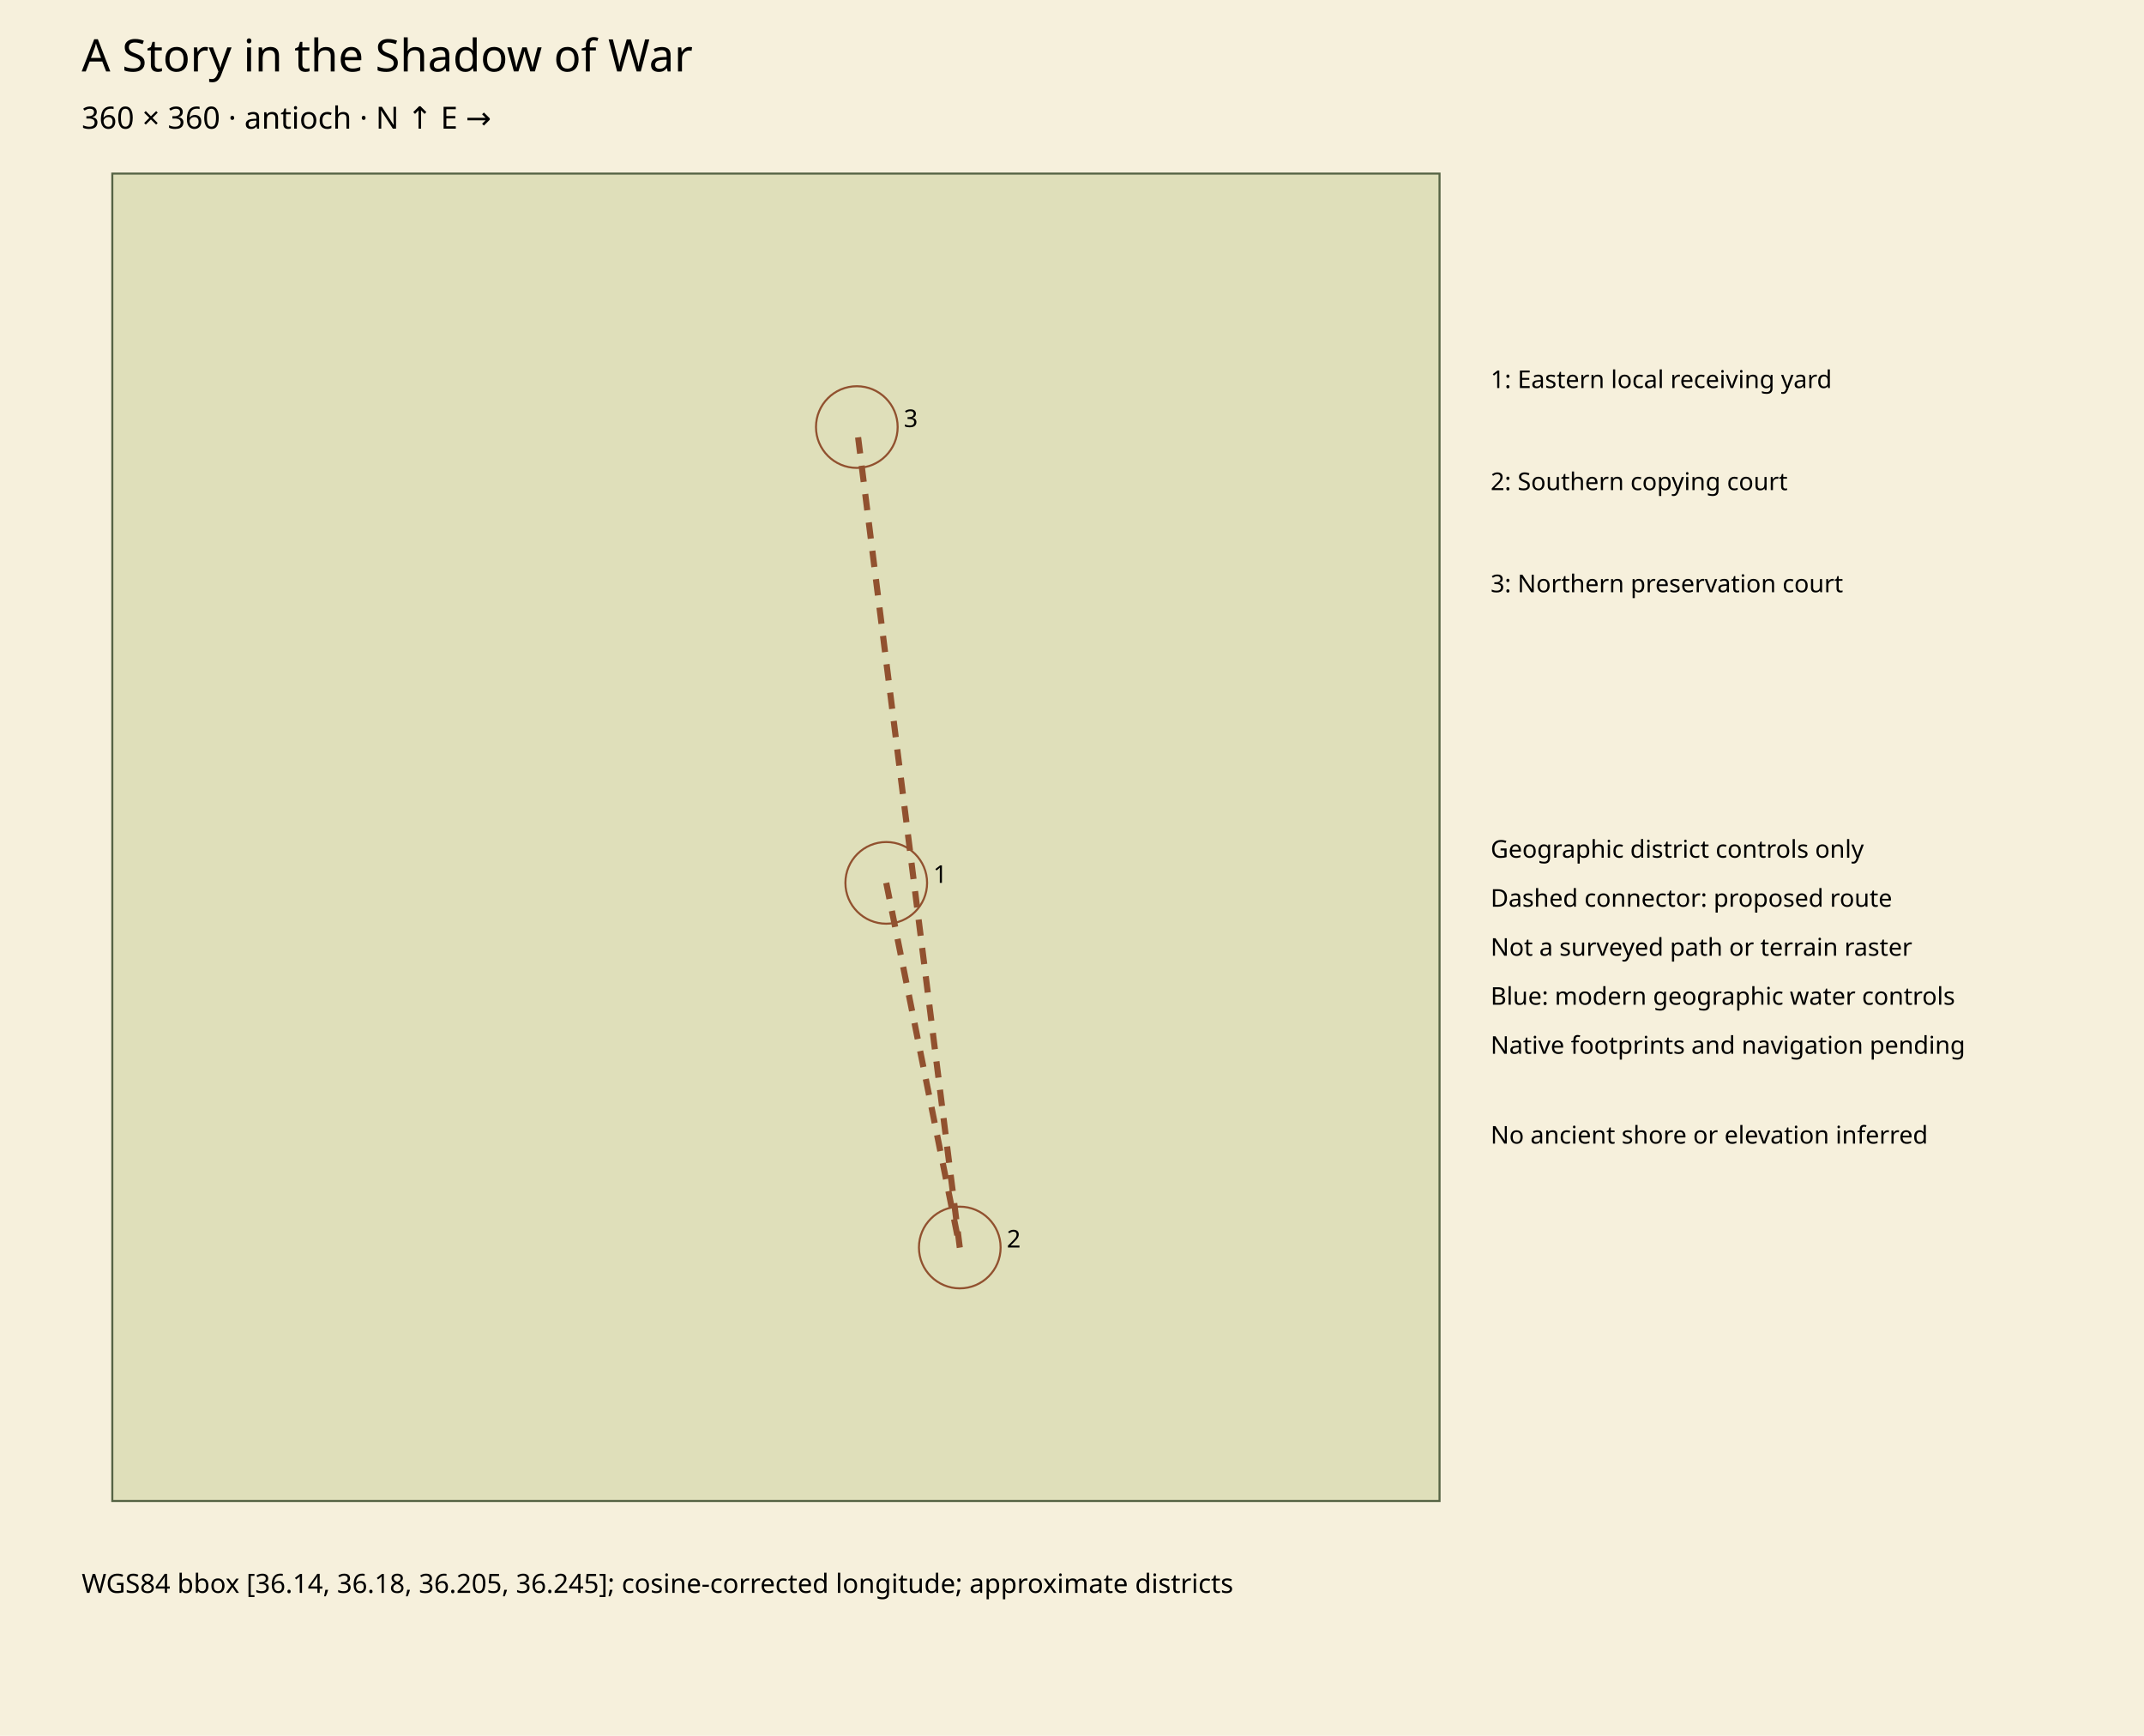
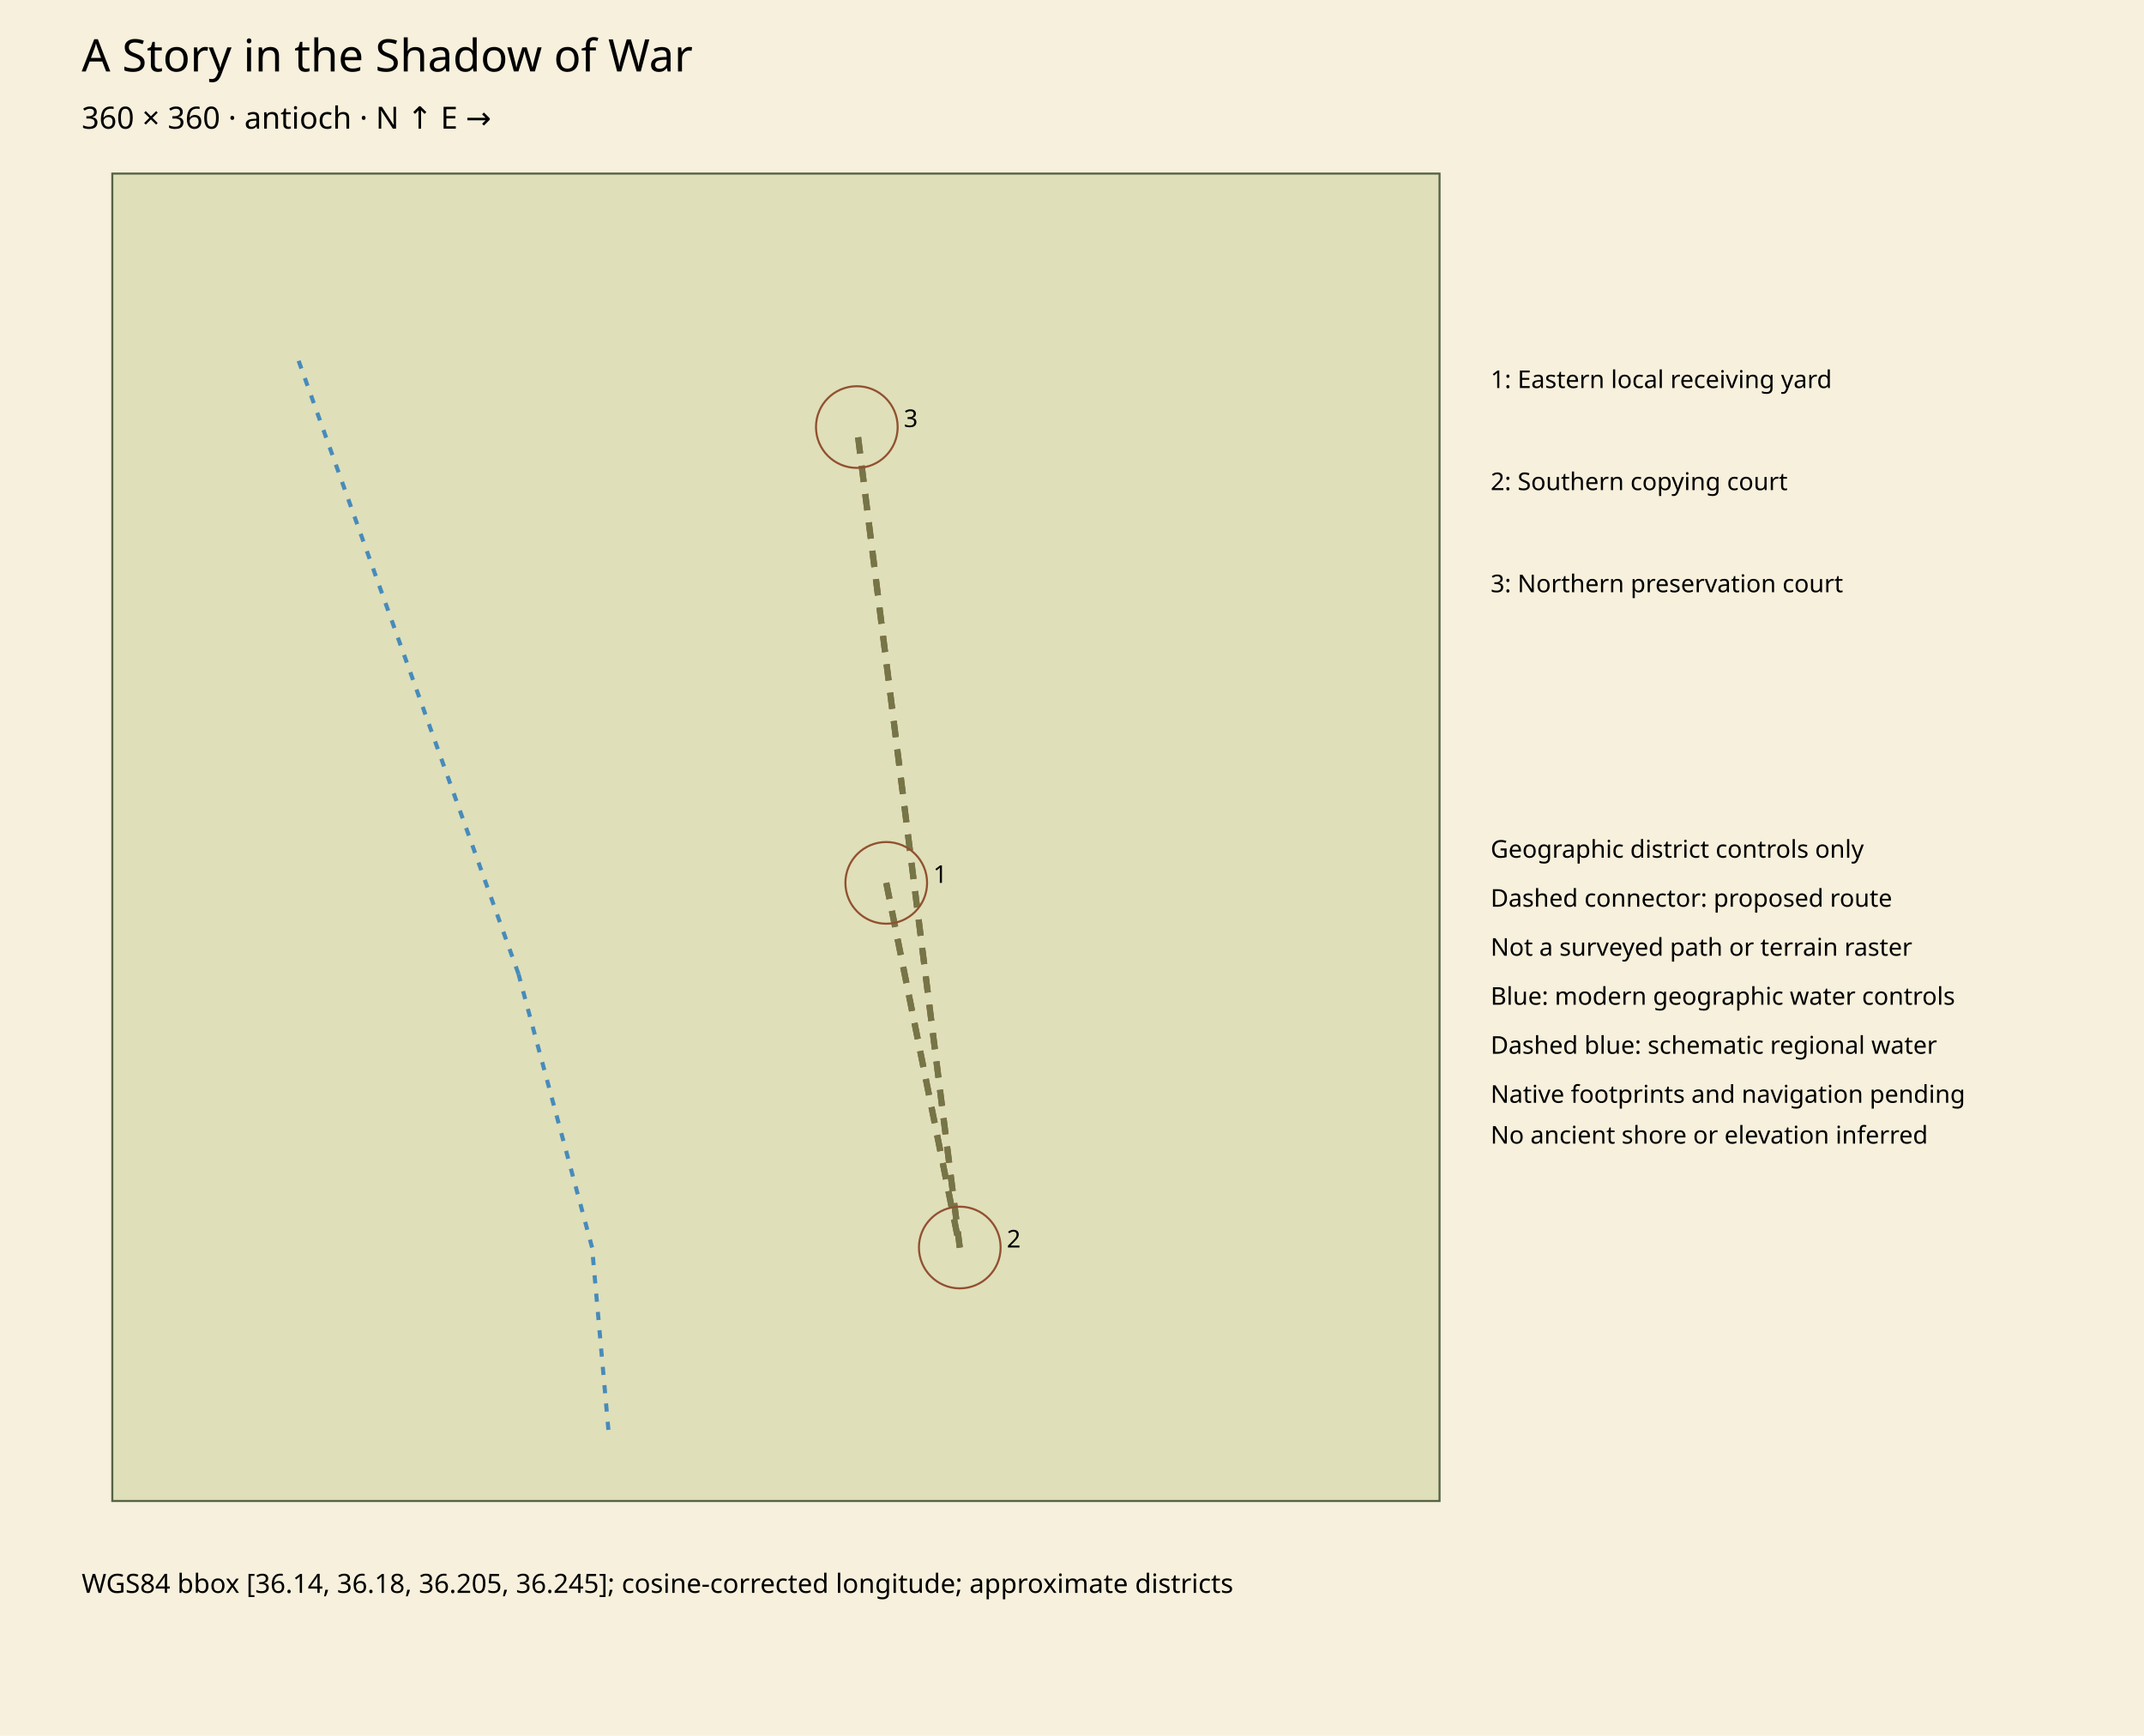
<svg xmlns="http://www.w3.org/2000/svg" viewBox="0 0 1050 850" role="img" aria-label="A Story in the Shadow of War geographic districts">
  <rect width="1050" height="850" fill="#f6f0dc" />
  <rect x="55" y="85" width="650" height="650" fill="#dfdfba" stroke="#556344" />
  <text x="40" y="35" font-family="sans-serif" font-size="22">A Story in the Shadow of War</text>
  <text x="40" y="63" font-family="sans-serif" font-size="15">360 × 360 · antioch · N ↑ E →</text>
-   <polyline points="434.03,432.32 470.04,610.88 419.62,209.12" fill="none" stroke="#91512f" stroke-width="3" stroke-dasharray="8 6" />
+   <polyline data-control="schematic-water" points="297.96,700.18 289.96,610.88" fill="none" stroke="#478bba" stroke-width="2" stroke-dasharray="4 5" />
+   <polyline data-control="schematic-water" points="289.96,610.88 253.93,476.96" fill="none" stroke="#478bba" stroke-width="2" stroke-dasharray="4 5" />
+   <polyline data-control="schematic-water" points="253.93,476.96 145.87,175.62" fill="none" stroke="#478bba" stroke-width="2" stroke-dasharray="4 5" />
+   <polyline data-corridor="main" points="434.03,432.32 470.04,610.88 419.62,209.12" fill="none" stroke="#91512f" stroke-width="3" stroke-dasharray="8 6" />
+   <polyline data-corridor="relief" points="434.03,432.32 470.04,610.88 419.62,209.12" fill="none" stroke="#757547" stroke-width="3" stroke-dasharray="8 6" />
  <circle cx="434.03" cy="432.32" r="20" fill="none" stroke="#91512f" />
  <text x="457.03" y="432.32" font-family="sans-serif">1</text>
  <text x="730" y="190" font-family="sans-serif" font-size="12">1: Eastern local receiving yard</text>
  <circle cx="470.04" cy="610.88" r="20" fill="none" stroke="#91512f" />
  <text x="493.04" y="610.88" font-family="sans-serif">2</text>
  <text x="730" y="240" font-family="sans-serif" font-size="12">2: Southern copying court</text>
  <circle cx="419.62" cy="209.12" r="20" fill="none" stroke="#91512f" />
  <text x="442.62" y="209.12" font-family="sans-serif">3</text>
  <text x="730" y="290" font-family="sans-serif" font-size="12">3: Northern preservation court</text>
  <text x="730" y="420" font-family="sans-serif" font-size="12">Geographic district controls only</text>
  <text x="730" y="444" font-family="sans-serif" font-size="12">Dashed connector: proposed route</text>
  <text x="730" y="468" font-family="sans-serif" font-size="12">Not a surveyed path or terrain raster</text>
  <text x="730" y="492" font-family="sans-serif" font-size="12">Blue: modern geographic water controls</text>
-   <text x="730" y="516" font-family="sans-serif" font-size="12">Native footprints and navigation pending</text>
+   <text x="730" y="516" font-family="sans-serif" font-size="12">Dashed blue: schematic regional water</text>
+   <text x="730" y="540" font-family="sans-serif" font-size="12">Native footprints and navigation pending</text>
  <text x="730" y="560" font-family="sans-serif" font-size="12">No ancient shore or elevation inferred</text>
  <text x="40" y="780" font-family="sans-serif" font-size="13">WGS84 bbox [36.14, 36.18, 36.205, 36.245]; cosine-corrected longitude; approximate districts</text>
</svg>
